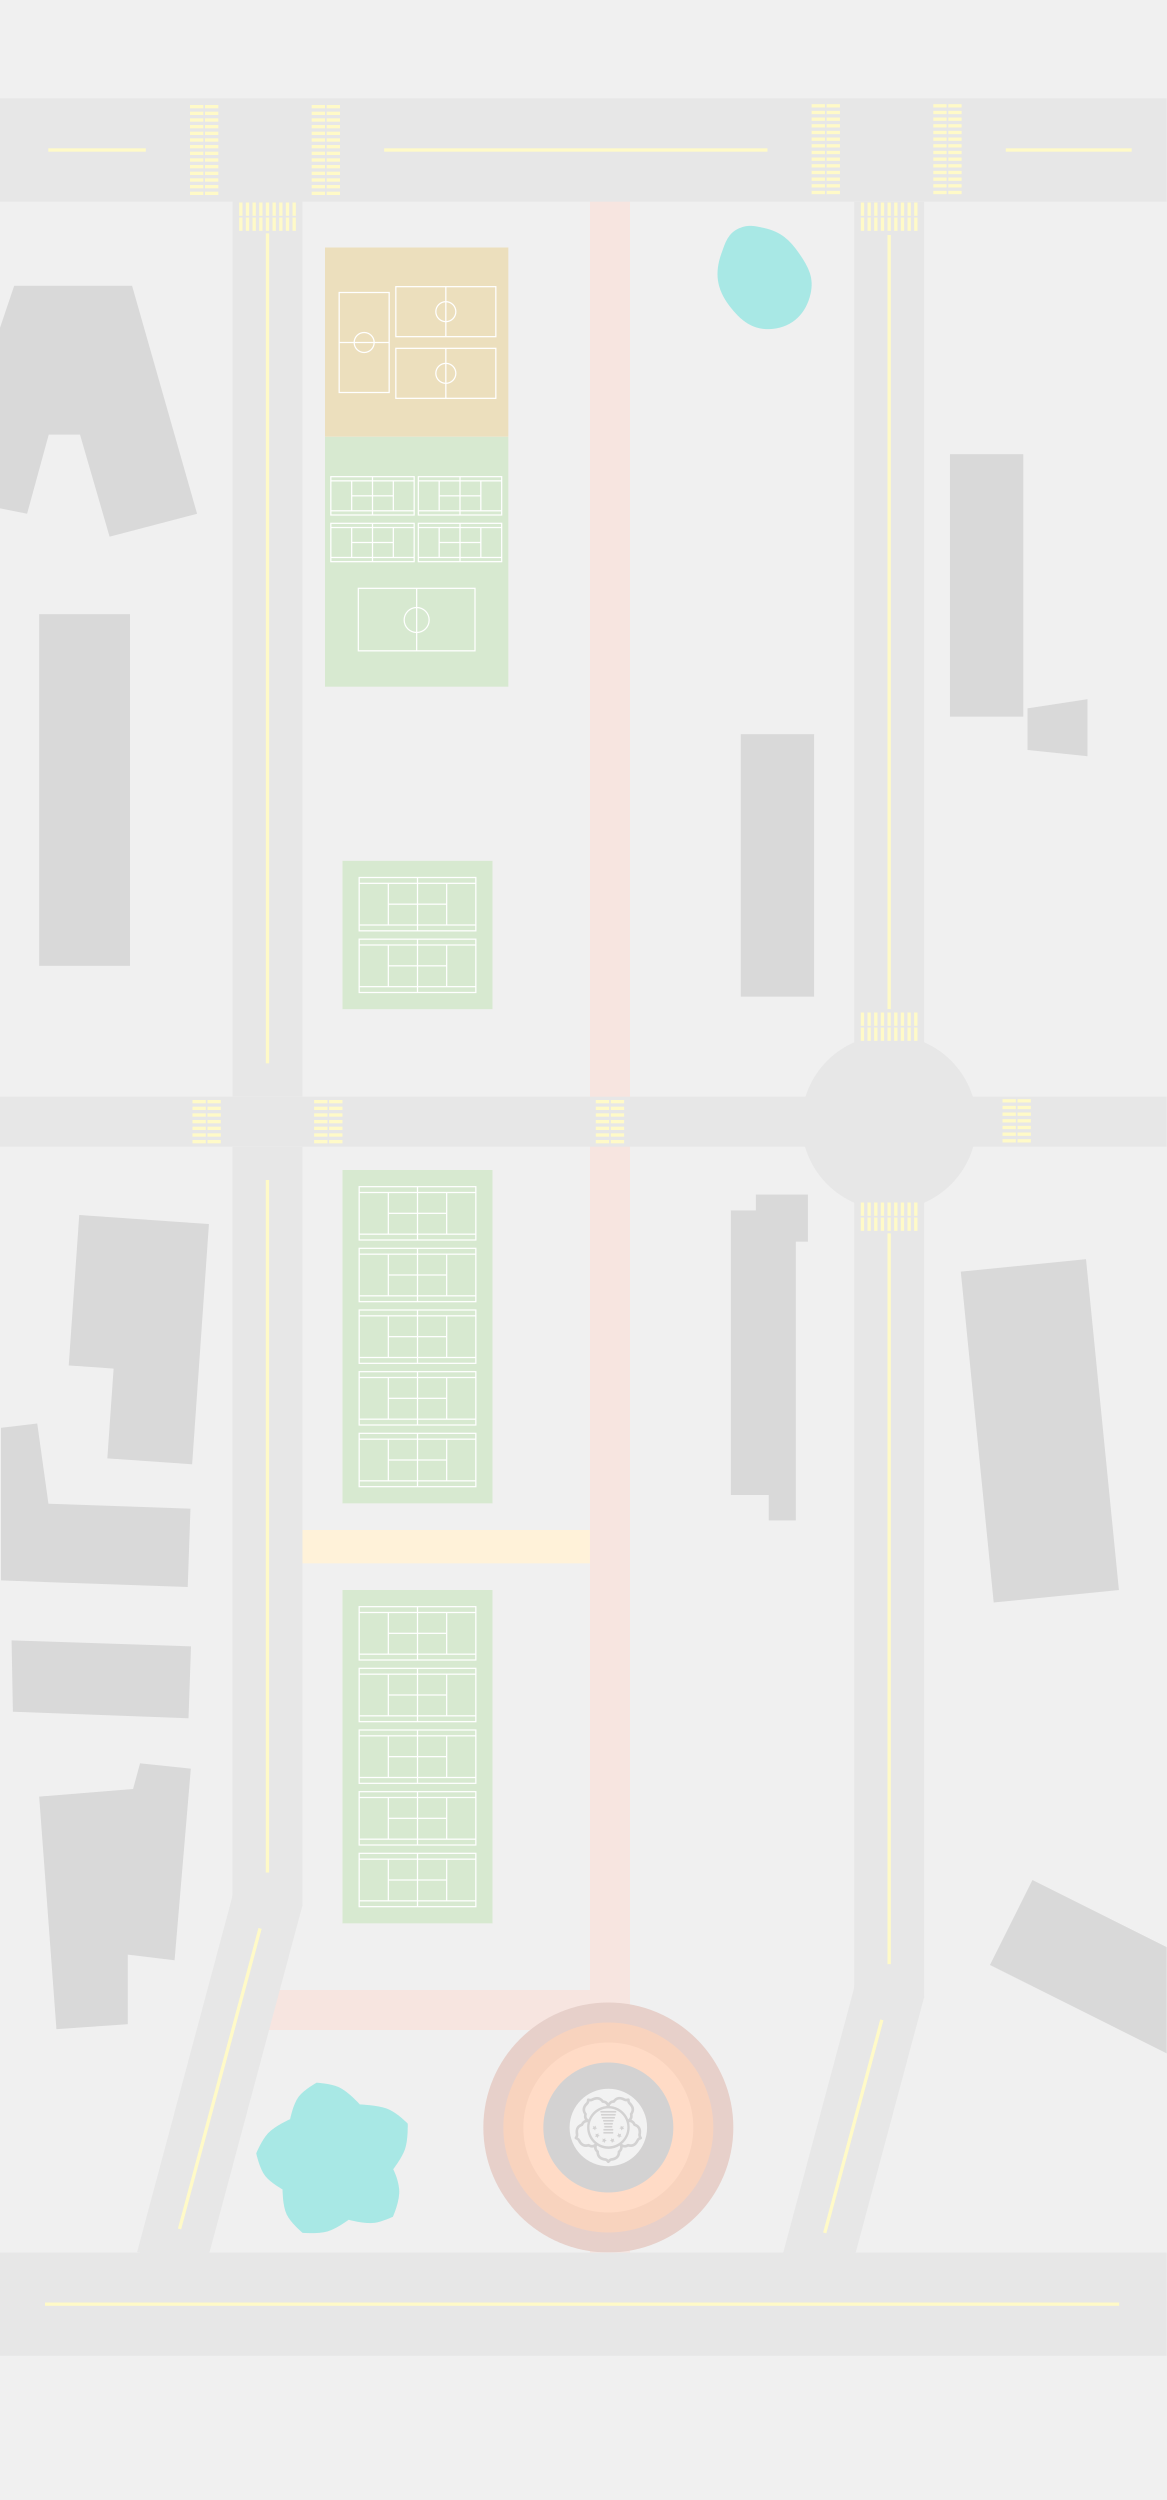
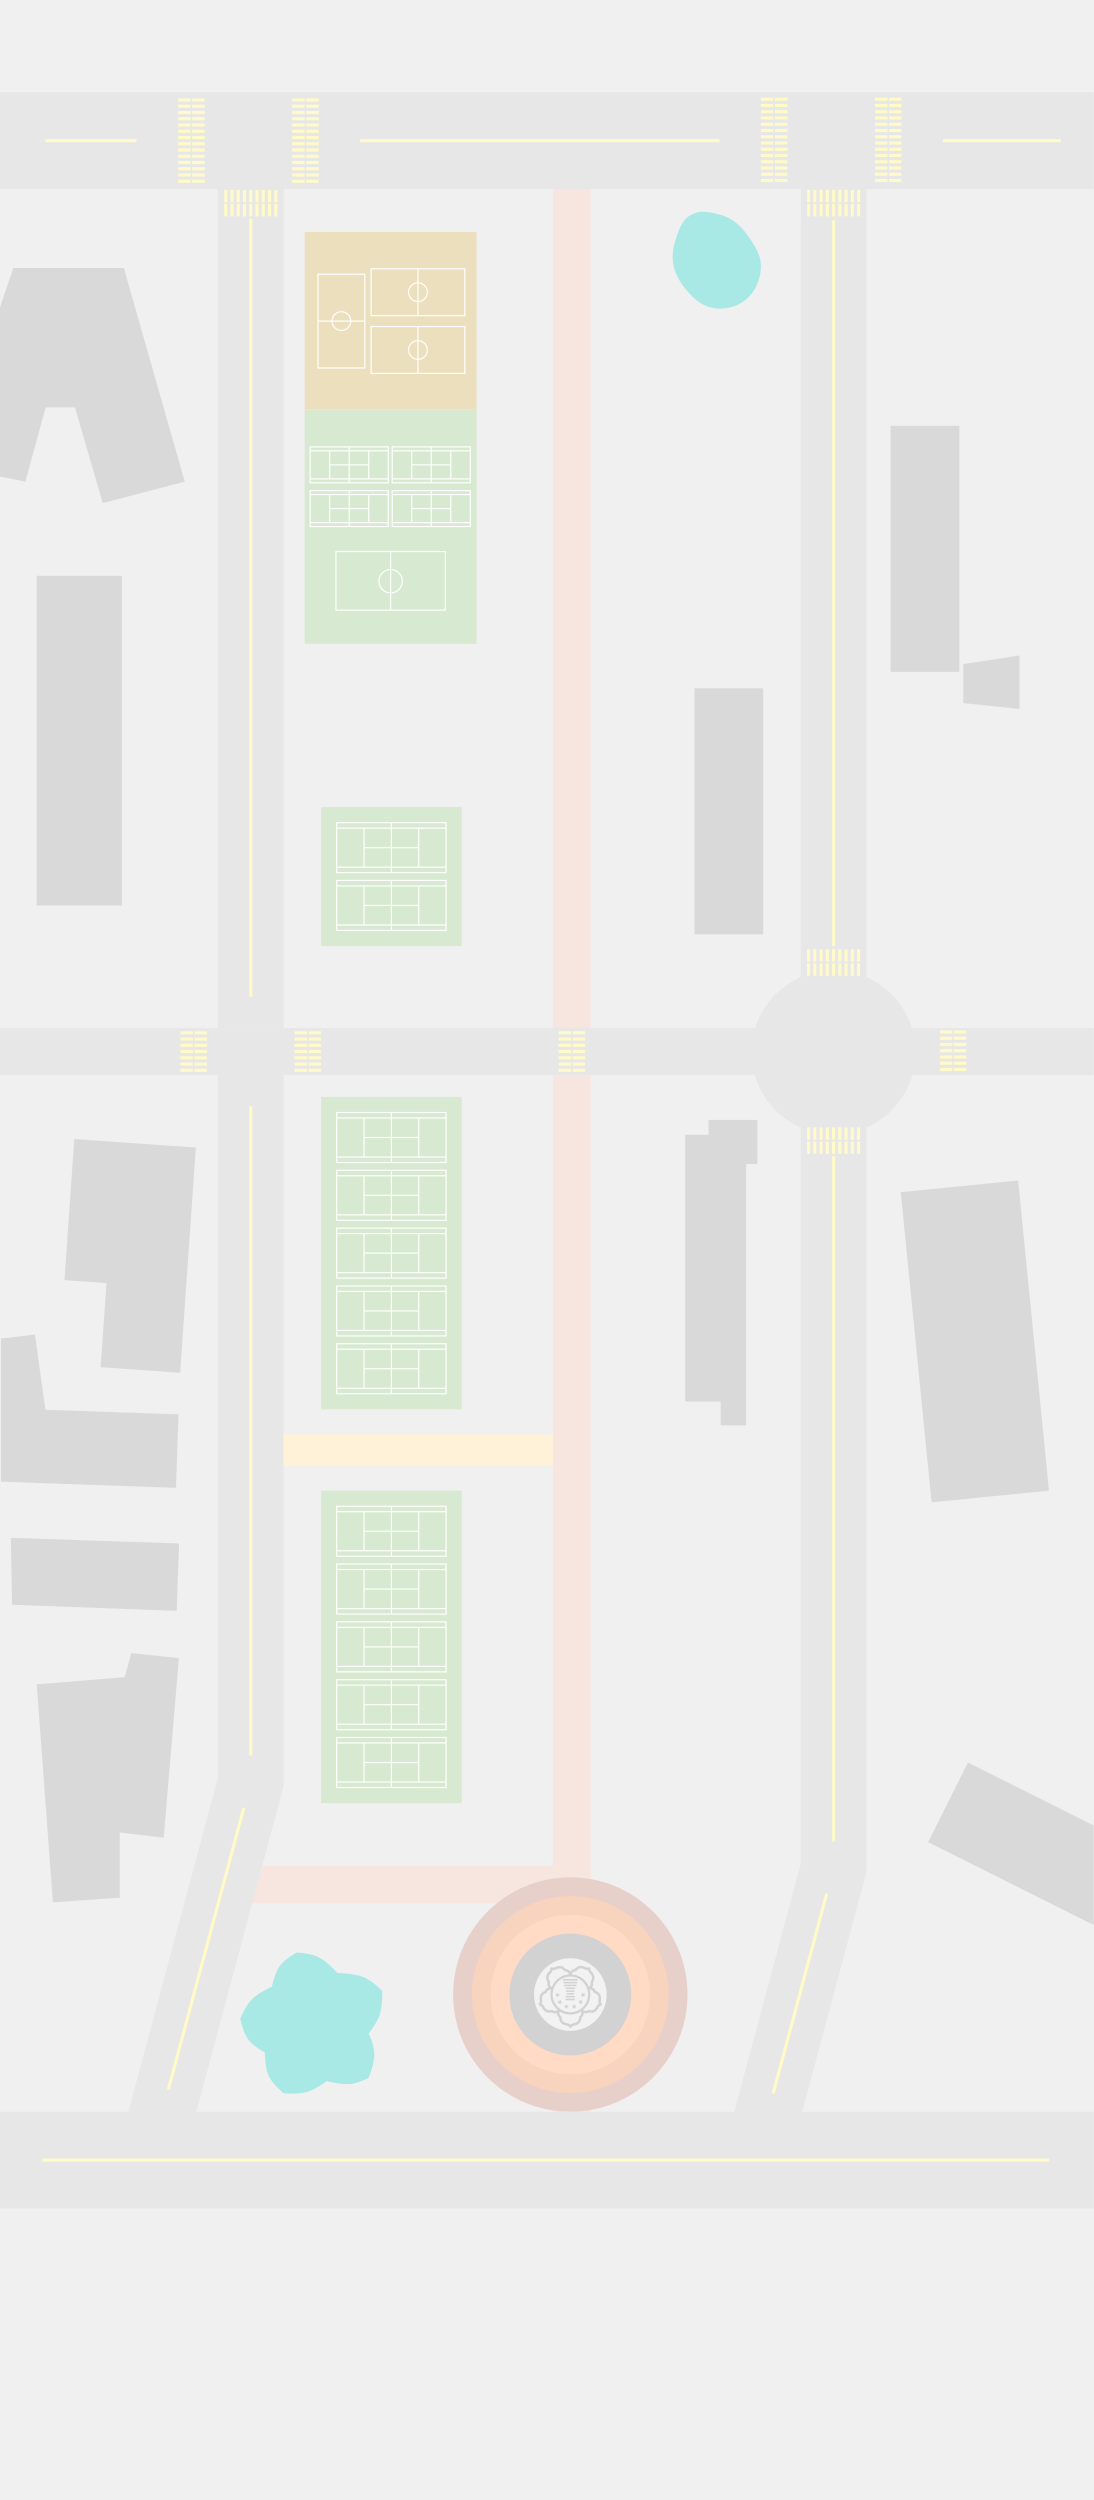
- <svg xmlns="http://www.w3.org/2000/svg" width="1400" height="3000" viewBox="0 0 1400 3000" fill="none">
+ <svg xmlns="http://www.w3.org/2000/svg" width="1400" height="3200" viewBox="0 0 1400 3200" fill="none">
  <g clip-path="url(#clip0_777_6223)">
    <rect x="345.94" y="1836" width="362" height="40" fill="#FFF2D9" />
    <rect x="299" y="1296" width="1036" height="44" transform="rotate(-90 299 1296)" fill="#FFFAC8" stroke="#E7E7E7" stroke-width="40" />
    <rect x="1045" y="1231" width="969" height="44" transform="rotate(-90 1045 1231)" fill="#FFFAC8" stroke="#E7E7E7" stroke-width="40" />
    <rect x="963.246" y="2693.17" width="304.746" height="44" transform="rotate(-75 963.246 2693.17)" fill="#FFFAC8" stroke="#E7E7E7" stroke-width="40" />
    <rect x="253" y="2436" width="48" height="465" transform="rotate(-90 253 2436)" fill="#F7E5E0" />
    <rect x="708" y="1359" width="48" height="1357" fill="#F7E5E0" />
    <circle cx="730" cy="2553" r="150" fill="#E7D0CA" />
    <circle cx="730" cy="2553" r="126" fill="#F8D3BE" />
    <circle cx="730" cy="2553" r="102" fill="#FFDBC6" />
    <circle cx="730" cy="2553" r="78" fill="#D3D2D2" />
    <circle cx="730" cy="2553" r="46.5" transform="rotate(-180 730 2553)" fill="#F2F2F2" />
    <path d="M724.009 2555.45V2555.99C724.009 2556.35 724.19 2556.71 724.548 2556.71H735.454C735.812 2556.71 735.99 2556.35 735.99 2555.99V2555.45C735.99 2555.09 735.812 2554.73 735.454 2554.73H724.548C724.19 2554.73 724.009 2555.09 724.009 2555.45ZM735.99 2559.77V2559.05C735.99 2558.69 735.812 2558.33 735.454 2558.33H724.548C724.19 2558.33 724.009 2558.69 724.009 2559.05V2559.77C724.009 2559.95 724.19 2560.31 724.548 2560.31H735.454C735.812 2560.31 735.99 2559.95 735.99 2559.77ZM736.348 2545.19V2544.47C736.348 2544.11 735.99 2543.93 735.634 2543.93H724.368C724.009 2543.93 723.651 2544.11 723.651 2544.47V2545.19C723.651 2545.55 724.009 2545.91 724.368 2545.91H735.634C735.99 2545.91 736.348 2545.55 736.348 2545.19ZM734.204 2551.13H725.798C725.44 2551.13 725.082 2551.49 725.082 2551.85V2552.39C725.082 2552.75 725.44 2553.11 725.798 2553.11H734.204C734.559 2553.11 734.917 2552.75 734.917 2552.39V2551.85C734.917 2551.49 734.559 2551.13 734.204 2551.13ZM726.334 2565.7L724.726 2566.96L722.76 2566.24L723.476 2568.22L722.221 2569.84H724.19L725.44 2571.64L725.979 2569.66L728.123 2568.94L726.334 2567.86V2565.7ZM735.454 2548.79V2548.07C735.454 2547.89 735.276 2547.53 734.917 2547.53H725.082C724.726 2547.53 724.548 2547.89 724.548 2548.07V2548.79C724.548 2549.15 724.726 2549.51 725.082 2549.51H734.917C735.276 2549.51 735.454 2549.15 735.454 2548.79ZM738.315 2536.74H721.688C721.329 2536.74 721.149 2536.92 721.149 2537.28V2538C721.149 2538.36 721.329 2538.72 721.688 2538.72H738.315C738.673 2538.72 738.851 2538.36 738.851 2538V2537.28C738.851 2536.92 738.673 2536.74 738.315 2536.74ZM713.282 2552.03L711.316 2551.31L712.03 2553.29L710.779 2554.91H712.924L713.996 2556.53L714.713 2554.55L716.679 2554.01L714.89 2552.75L715.071 2550.77L713.282 2552.03ZM716.502 2561.03L714.535 2560.49L715.071 2562.47L713.996 2564.08H715.965L717.215 2565.7L717.751 2563.72L719.718 2563.19L718.11 2561.93V2559.77L716.502 2561.03ZM689.5 2565.88V2566.06C689.68 2566.42 689.858 2566.78 690.217 2566.96L690.575 2567.14C692.899 2568.04 693.255 2568.76 693.791 2569.84C694.15 2570.74 694.866 2572 696.474 2573.62C700.053 2577.22 704.344 2576.5 706.13 2575.96C708.633 2577.4 710.957 2577.4 712.746 2576.86C712.746 2578.66 713.46 2580.82 715.607 2582.79C715.607 2584.59 716.321 2589.09 720.793 2591.43C722.76 2592.51 724.19 2592.69 725.262 2592.87C726.512 2592.87 727.229 2593.05 728.659 2595.03L729.017 2595.39C729.195 2595.57 729.554 2595.57 729.731 2595.57L729.912 2595.75H730.09H730.27V2595.57H730.448H730.626H730.804L730.984 2595.39L731.162 2595.03H731.343C732.951 2593.05 733.487 2592.87 734.74 2592.87C735.812 2592.69 737.242 2592.51 739.209 2591.43C743.681 2589.09 744.395 2584.59 744.395 2582.79C746.542 2580.82 747.256 2578.66 747.256 2576.68C749.045 2577.4 751.367 2577.4 753.872 2575.96C755.659 2576.5 759.95 2577.22 763.528 2573.62C765.136 2572 765.672 2570.74 766.208 2569.84C766.747 2568.58 767.103 2568.04 769.428 2567.14C769.963 2566.96 770.141 2566.6 770.322 2566.24L770.5 2565.88V2565.7C770.5 2565.34 770.322 2564.99 770.141 2564.81C768.891 2562.65 768.891 2561.93 769.25 2560.66C769.25 2559.59 769.608 2558.15 769.25 2555.99C768.355 2550.95 764.422 2548.97 762.633 2548.43C761.561 2545.73 759.594 2544.47 757.805 2543.75C759.056 2542.32 759.594 2539.98 759.056 2537.28C760.131 2535.66 762.275 2531.7 759.95 2527.2C758.878 2525.22 757.983 2524.14 757.269 2523.43C756.198 2522.52 755.839 2522.16 755.659 2519.47C755.659 2519.28 755.481 2519.11 755.481 2518.93V2518.75L755.303 2518.57C754.945 2518.21 754.228 2517.85 753.692 2518.03C751.189 2518.75 750.653 2518.39 749.403 2517.85C748.506 2517.31 747.256 2516.77 745.112 2516.41C739.923 2515.51 736.884 2518.75 735.812 2520.19C732.951 2520.55 731.162 2521.98 729.912 2523.6C728.84 2521.98 727.051 2520.55 724.19 2520.37C722.938 2518.75 719.899 2515.69 714.89 2516.41C712.746 2516.77 711.493 2517.49 710.599 2517.85C709.349 2518.57 708.813 2518.75 706.307 2518.21L705.952 2518.03C705.774 2518.03 705.593 2518.03 705.416 2518.21H705.235L705.057 2518.39H704.877V2518.57H704.699V2518.75H704.521V2518.93L704.344 2519.11V2519.28V2519.65C704.163 2522.16 703.627 2522.7 702.733 2523.6C702.016 2524.32 700.944 2525.22 700.053 2527.2C697.725 2531.88 699.872 2535.84 700.944 2537.28C700.23 2540.16 700.944 2542.32 702.016 2543.93C700.23 2544.47 698.441 2545.91 697.191 2548.43C695.58 2548.97 691.469 2550.95 690.753 2556.17C690.394 2558.33 690.575 2559.59 690.753 2560.66C691.111 2561.93 691.111 2562.65 689.68 2564.81L689.5 2565.16C689.5 2565.34 689.5 2565.52 689.5 2565.7V2565.88ZM741.893 2580.82C741.353 2581.18 741.175 2581.72 741.175 2582.26C741.175 2582.44 741.534 2586.57 737.778 2588.55C736.17 2589.27 735.276 2589.45 734.381 2589.63C732.773 2589.81 731.521 2590.17 730.09 2591.61C728.481 2590.17 727.229 2589.81 725.621 2589.63C724.726 2589.45 723.832 2589.27 722.221 2588.55C718.468 2586.57 718.827 2582.44 718.827 2582.26C718.827 2581.72 718.646 2581.18 718.288 2580.82C715.249 2578.48 715.965 2575.96 716.502 2574.7C720.435 2577.22 725.082 2578.66 730.09 2578.66C735.098 2578.66 739.745 2577.22 743.681 2574.7C744.214 2575.96 744.753 2578.48 741.893 2580.82ZM759.95 2550.23C760.131 2550.77 760.667 2551.13 761.203 2551.31C761.38 2551.31 765.317 2552.21 766.03 2556.53C766.389 2558.15 766.208 2559.23 766.03 2560.13C765.672 2561.57 765.672 2562.83 766.566 2564.81C764.778 2565.88 764.064 2566.96 763.347 2568.4C762.991 2569.3 762.455 2570.02 761.38 2571.28C758.342 2574.34 754.408 2572.72 754.228 2572.72C753.692 2572.54 753.156 2572.54 752.797 2572.9C749.759 2574.88 747.434 2573.62 746.361 2572.72C752.083 2567.86 755.659 2560.84 755.659 2552.93C755.659 2550.77 755.303 2548.61 754.945 2546.63C756.375 2546.45 758.7 2546.99 759.95 2550.23ZM736.707 2523.43C737.242 2523.43 737.778 2523.06 738.137 2522.52C738.137 2522.34 740.281 2518.75 744.573 2519.47C746.184 2519.83 747.075 2520.19 747.973 2520.73C749.403 2521.44 750.475 2521.8 752.619 2521.62C752.978 2523.78 753.872 2524.68 754.945 2525.76C755.659 2526.48 756.375 2527.2 757.089 2528.64C759.056 2532.42 756.375 2535.66 756.198 2535.84C755.839 2536.2 755.659 2536.74 755.839 2537.28C756.734 2540.7 754.945 2542.5 753.872 2543.22C750.295 2534.22 741.711 2527.74 731.701 2527.2C732.057 2525.76 733.309 2523.43 736.707 2523.43ZM730.09 2530.08C742.606 2530.08 752.797 2540.34 752.797 2552.93C752.797 2565.34 742.606 2575.6 730.09 2575.6C717.573 2575.6 707.383 2565.34 707.383 2552.93C707.383 2540.34 717.573 2530.08 730.09 2530.08ZM702.913 2528.64C703.627 2527.2 704.344 2526.48 705.057 2525.94C706.13 2524.86 707.024 2523.78 707.383 2521.62C709.526 2521.98 710.599 2521.44 712.03 2520.73C712.924 2520.37 713.64 2519.83 715.426 2519.65C719.541 2518.93 721.865 2522.52 721.865 2522.7C722.221 2523.06 722.579 2523.43 723.118 2523.43C726.693 2523.6 727.765 2525.76 728.123 2527.2C718.288 2527.92 709.708 2534.4 706.307 2543.4C705.057 2542.68 703.091 2540.88 704.163 2537.46C704.344 2536.92 704.163 2536.38 703.805 2535.84C703.627 2535.84 700.944 2532.6 702.913 2528.64ZM693.971 2560.13C693.791 2559.23 693.613 2558.33 693.791 2556.53C694.508 2552.39 698.622 2551.31 698.8 2551.31C699.336 2551.13 699.694 2550.77 699.872 2550.23C701.302 2546.81 703.805 2546.63 705.235 2546.63C704.699 2548.61 704.521 2550.77 704.521 2552.93C704.521 2560.84 708.096 2567.86 713.64 2572.54C712.746 2573.62 710.421 2574.88 707.202 2572.9C706.846 2572.54 706.307 2572.54 705.774 2572.72C705.593 2572.72 701.66 2574.34 698.622 2571.28C697.547 2570.2 697.011 2569.3 696.652 2568.4C695.938 2567.14 695.222 2565.88 693.255 2564.99C694.33 2563.01 694.15 2561.75 693.971 2560.13ZM720.971 2535.12H739.031C739.389 2535.12 739.567 2534.76 739.567 2534.4V2533.68C739.567 2533.32 739.389 2533.14 739.031 2533.14H720.971C720.616 2533.14 720.435 2533.32 720.435 2533.68V2534.4C720.435 2534.76 720.616 2535.12 720.971 2535.12ZM737.242 2540.34H722.76C722.401 2540.34 722.046 2540.52 722.046 2540.88V2541.59C722.046 2541.95 722.401 2542.32 722.76 2542.32H737.242C737.601 2542.32 737.959 2541.95 737.959 2541.59V2540.88C737.959 2540.52 737.601 2540.34 737.242 2540.34ZM737.065 2566.24L735.098 2566.96L733.487 2565.7V2567.86L731.879 2568.94L733.845 2569.66L734.381 2571.64L735.634 2569.84H737.601L736.348 2568.22L737.065 2566.24ZM742.07 2563.72L742.784 2565.7L743.859 2564.08H746.003L744.753 2562.47L745.289 2560.49L743.323 2561.03L741.711 2559.77V2561.93L740.103 2563.19L742.07 2563.72ZM745.112 2554.55L745.826 2556.53L747.075 2554.91H749.045L747.792 2553.29L748.506 2551.31L746.542 2552.03L744.753 2550.77L744.931 2552.75L743.143 2554.01L745.112 2554.55Z" fill="#D3D2D2" />
    <path d="M390 524H610V824H390V524Z" fill="#D7E9D0" />
    <path d="M500 706H430V781H500M500 706H570V781H500M500 706V743.5V781" stroke="white" stroke-width="1.5" />
    <circle cx="500" cy="744" r="15" stroke="white" stroke-width="1.5" />
    <path d="M397 577.031V572H422H447M397 577.031V612.969M397 577.031H422M497 577.031V572H472H447M497 577.031V612.969M497 577.031H472M397 612.969V618H447M397 612.969H422M497 612.969V618H447M497 612.969H472M447 572V618M422 577.031H472M422 577.031V595M422 612.969H472M422 612.969V595M472 577.031V595M472 612.969V595M422 595H472" stroke="white" stroke-width="1.5" />
    <path d="M397 633.031V628H422H447M397 633.031V668.969M397 633.031H422M497 633.031V628H472H447M497 633.031V668.969M497 633.031H472M397 668.969V674H447M397 668.969H422M497 668.969V674H447M497 668.969H472M447 628V674M422 633.031H472M422 633.031V651M422 668.969H472M422 668.969V651M472 633.031V651M472 668.969V651M422 651H472" stroke="white" stroke-width="1.5" />
    <path d="M502 577.031V572H527H552M502 577.031V612.969M502 577.031H527M602 577.031V572H577H552M602 577.031V612.969M602 577.031H577M502 612.969V618H552M502 612.969H527M602 612.969V618H552M602 612.969H577M552 572V618M527 577.031H577M527 577.031V595M527 612.969H577M527 612.969V595M577 577.031V595M577 612.969V595M527 595H577" stroke="white" stroke-width="1.5" />
    <path d="M502 633.031V628H527H552M502 633.031V668.969M502 633.031H527M602 633.031V628H577H552M602 633.031V668.969M602 633.031H577M502 668.969V674H552M502 668.969H527M602 668.969V674H552M602 668.969H577M552 628V674M527 633.031H577M527 633.031V651M527 668.969H577M527 668.969V651M577 633.031V651M577 668.969V651M527 651H577" stroke="white" stroke-width="1.5" />
    <path d="M390 297H610V524H390V297Z" fill="#ECDFBD" />
    <path d="M535 344H475V404H535M535 344H595V404H535M535 344V404" stroke="white" stroke-width="1.5" />
    <circle cx="535" cy="374" r="12" stroke="white" stroke-width="1.5" />
    <path d="M535 418H475V478H535M535 418H595V478H535M535 418V478" stroke="white" stroke-width="1.5" />
    <circle cx="535" cy="448" r="12" stroke="white" stroke-width="1.5" />
    <path d="M407 411V471H467V411M407 411V351H467V411M407 411H467" stroke="white" stroke-width="1.5" />
    <circle cx="437" cy="411" r="12" transform="rotate(-90 437 411)" stroke="white" stroke-width="1.5" />
    <rect x="708" y="240" width="48" height="1088" fill="#F7E5E0" />
    <rect y="1376" width="60" height="1402.94" transform="rotate(-90 0 1376)" fill="#E7E7E7" />
    <rect x="714.94" y="1320" width="16" height="4" fill="#FFFAC8" />
    <rect x="732.94" y="1320" width="16" height="4" fill="#FFFAC8" />
    <rect x="714.94" y="1328" width="16" height="4" fill="#FFFAC8" />
    <rect x="732.94" y="1328" width="16" height="4" fill="#FFFAC8" />
    <rect x="714.94" y="1336" width="16" height="4" fill="#FFFAC8" />
    <rect x="732.94" y="1336" width="16" height="4" fill="#FFFAC8" />
    <rect x="714.94" y="1344" width="16" height="4" fill="#FFFAC8" />
    <rect x="732.94" y="1344" width="16" height="4" fill="#FFFAC8" />
    <rect x="714.94" y="1352" width="16" height="4" fill="#FFFAC8" />
    <rect x="732.94" y="1352" width="16" height="4" fill="#FFFAC8" />
    <rect x="714.94" y="1360" width="16" height="4" fill="#FFFAC8" />
    <rect x="732.94" y="1360" width="16" height="4" fill="#FFFAC8" />
    <rect x="714.94" y="1368" width="16" height="4" fill="#FFFAC8" />
    <rect x="732.94" y="1368" width="16" height="4" fill="#FFFAC8" />
    <path d="M358.334 2516.1C351.599 2525.1 348.13 2542.98 348.13 2542.98C348.13 2542.98 330.013 2550.97 321.621 2559.9C314.154 2567.85 307.456 2583.94 307.456 2583.94C307.456 2583.94 311.219 2602.11 318.246 2611.17C324.542 2619.29 339.066 2627.34 339.066 2627.34C339.066 2627.34 338.881 2646.7 344.057 2657.48C348.946 2667.67 363.039 2679.4 363.039 2679.4C363.039 2679.4 381.617 2681 392.779 2677.79C403.757 2674.64 418.369 2663.75 418.369 2663.75C418.369 2663.75 437.502 2669.09 449.678 2667.4C458.592 2666.16 471.497 2660.09 471.497 2660.09C471.497 2660.09 480.36 2640.47 479.006 2627.04C477.653 2613.6 471.83 2603.09 471.83 2603.09C471.83 2603.09 482.459 2589.36 485.995 2579.06C489.906 2567.67 489.291 2548.38 489.291 2548.38C489.291 2548.38 476.485 2534.86 464.128 2530.28C453.236 2526.24 431.727 2525.25 431.727 2525.25C431.727 2525.25 417.842 2509.5 405.932 2504.33C396.45 2500.21 379.962 2499.21 379.962 2499.21C379.962 2499.21 364.744 2507.54 358.334 2516.1Z" fill="#A8E8E5" />
    <rect x="287" y="277" width="16" height="4" transform="rotate(-90 287 277)" fill="#FFFAC8" />
    <rect x="287" y="259" width="16" height="4" transform="rotate(-90 287 259)" fill="#FFFAC8" />
    <rect x="295" y="277" width="16" height="4" transform="rotate(-90 295 277)" fill="#FFFAC8" />
    <rect x="295" y="259" width="16" height="4" transform="rotate(-90 295 259)" fill="#FFFAC8" />
    <rect x="303" y="277" width="16" height="4" transform="rotate(-90 303 277)" fill="#FFFAC8" />
    <rect x="303" y="259" width="16" height="4" transform="rotate(-90 303 259)" fill="#FFFAC8" />
    <rect x="311" y="277" width="16" height="4" transform="rotate(-90 311 277)" fill="#FFFAC8" />
    <rect x="311" y="259" width="16" height="4" transform="rotate(-90 311 259)" fill="#FFFAC8" />
    <rect x="319" y="277" width="16" height="4" transform="rotate(-90 319 277)" fill="#FFFAC8" />
    <rect x="319" y="259" width="16" height="4" transform="rotate(-90 319 259)" fill="#FFFAC8" />
    <rect x="327" y="277" width="16" height="4" transform="rotate(-90 327 277)" fill="#FFFAC8" />
    <rect x="327" y="259" width="16" height="4" transform="rotate(-90 327 259)" fill="#FFFAC8" />
    <rect x="335" y="277" width="16" height="4" transform="rotate(-90 335 277)" fill="#FFFAC8" />
    <rect x="335" y="259" width="16" height="4" transform="rotate(-90 335 259)" fill="#FFFAC8" />
    <rect x="343" y="277" width="16" height="4" transform="rotate(-90 343 277)" fill="#FFFAC8" />
    <rect x="343" y="259" width="16" height="4" transform="rotate(-90 343 259)" fill="#FFFAC8" />
    <rect x="351" y="277" width="16" height="4" transform="rotate(-90 351 277)" fill="#FFFAC8" />
    <rect x="351" y="259" width="16" height="4" transform="rotate(-90 351 259)" fill="#FFFAC8" />
    <rect x="1203" y="1319" width="16" height="4" fill="#FFFAC8" />
    <rect x="1221" y="1319" width="16" height="4" fill="#FFFAC8" />
    <rect x="1203" y="1327" width="16" height="4" fill="#FFFAC8" />
    <rect x="1221" y="1327" width="16" height="4" fill="#FFFAC8" />
    <rect x="1203" y="1335" width="16" height="4" fill="#FFFAC8" />
    <rect x="1221" y="1335" width="16" height="4" fill="#FFFAC8" />
    <rect x="1203" y="1343" width="16" height="4" fill="#FFFAC8" />
    <rect x="1221" y="1343" width="16" height="4" fill="#FFFAC8" />
    <rect x="1203" y="1351" width="16" height="4" fill="#FFFAC8" />
    <rect x="1221" y="1351" width="16" height="4" fill="#FFFAC8" />
    <rect x="1203" y="1359" width="16" height="4" fill="#FFFAC8" />
    <rect x="1221" y="1359" width="16" height="4" fill="#FFFAC8" />
    <rect x="1203" y="1367" width="16" height="4" fill="#FFFAC8" />
    <rect x="1221" y="1367" width="16" height="4" fill="#FFFAC8" />
    <rect x="230.94" y="1320" width="16" height="4" fill="#FFFAC8" />
    <rect x="248.94" y="1320" width="16" height="4" fill="#FFFAC8" />
    <rect x="230.94" y="1328" width="16" height="4" fill="#FFFAC8" />
    <rect x="248.94" y="1328" width="16" height="4" fill="#FFFAC8" />
    <rect x="230.94" y="1336" width="16" height="4" fill="#FFFAC8" />
    <rect x="248.94" y="1336" width="16" height="4" fill="#FFFAC8" />
    <rect x="230.94" y="1344" width="16" height="4" fill="#FFFAC8" />
    <rect x="248.94" y="1344" width="16" height="4" fill="#FFFAC8" />
    <rect x="230.94" y="1352" width="16" height="4" fill="#FFFAC8" />
    <rect x="248.94" y="1352" width="16" height="4" fill="#FFFAC8" />
    <rect x="230.94" y="1360" width="16" height="4" fill="#FFFAC8" />
    <rect x="248.94" y="1360" width="16" height="4" fill="#FFFAC8" />
    <rect x="230.94" y="1368" width="16" height="4" fill="#FFFAC8" />
    <rect x="248.94" y="1368" width="16" height="4" fill="#FFFAC8" />
    <rect x="376.94" y="1320" width="16" height="4" fill="#FFFAC8" />
    <rect x="394.94" y="1320" width="16" height="4" fill="#FFFAC8" />
    <rect x="376.94" y="1328" width="16" height="4" fill="#FFFAC8" />
    <rect x="394.94" y="1328" width="16" height="4" fill="#FFFAC8" />
    <rect x="376.94" y="1336" width="16" height="4" fill="#FFFAC8" />
    <rect x="394.94" y="1336" width="16" height="4" fill="#FFFAC8" />
    <rect x="376.94" y="1344" width="16" height="4" fill="#FFFAC8" />
    <rect x="394.94" y="1344" width="16" height="4" fill="#FFFAC8" />
    <rect x="376.94" y="1352" width="16" height="4" fill="#FFFAC8" />
    <rect x="394.94" y="1352" width="16" height="4" fill="#FFFAC8" />
    <rect x="376.94" y="1360" width="16" height="4" fill="#FFFAC8" />
    <rect x="394.94" y="1360" width="16" height="4" fill="#FFFAC8" />
    <rect x="376.94" y="1368" width="16" height="4" fill="#FFFAC8" />
    <rect x="394.94" y="1368" width="16" height="4" fill="#FFFAC8" />
    <path d="M13.892 1968.44L229.219 1975.64L226.205 2061.96L15.467 2054.09L13.892 1968.44Z" fill="#D9D9D9" />
    <path d="M228.547 1810.41L58.13 1804.46L44.682 1708.18L1.215 1713.36L1.215 1896.45L54.846 1898.49L225.263 1904.44L228.547 1810.41Z" fill="#D9D9D9" />
    <path d="M67.709 2435L47 2155.92L159.705 2146.74L168.068 2116L229 2122.39L209.486 2352.36L153.333 2345.57V2429.01L67.709 2435Z" fill="#D9D9D9" />
    <path d="M1192.44 1922.99L1152.94 1525.95L1303.2 1511L1342.7 1908.04L1192.44 1922.99Z" fill="#D9D9D9" />
    <circle cx="1067" cy="1347" r="105" fill="#E7E7E7" />
    <path d="M250.72 1468.88L95.1 1458L82.474 1638.56L136.342 1642.33L128.808 1750.06L230.56 1757.18L250.72 1468.88Z" fill="#D9D9D9" />
    <path d="M47 1159V737H156V1159H47Z" fill="#D9D9D9" />
    <rect x="1045" y="2377" width="917" height="44" transform="rotate(-90 1045 2377)" fill="#FFFAC8" stroke="#E7E7E7" stroke-width="40" />
    <rect x="298.94" y="2267" width="871" height="44" transform="rotate(-90 298.94 2267)" fill="#FFFAC8" stroke="#E7E7E7" stroke-width="40" />
    <rect x="24" y="2733" width="1349" height="64" fill="#FFFAC8" stroke="#E7E7E7" stroke-width="60" />
    <rect x="189.02" y="2688.34" width="413.337" height="44" transform="rotate(-75 189.02 2688.34)" fill="#FFFAC8" stroke="#E7E7E7" stroke-width="40" />
    <rect x="28" y="148" width="1360" height="64" fill="#FFFAC8" stroke="#E7E7E7" stroke-width="60" />
    <path d="M907 1433.5V1452.5H877V1794H922.5V1824.5H955V1490H969.5V1433.5H907Z" fill="#D9D9D9" />
    <rect width="286" height="120" transform="translate(175 120)" fill="#E7E7E7" />
    <rect x="228" y="126" width="16" height="4" fill="#FFFAC8" />
    <rect x="246" y="126" width="16" height="4" fill="#FFFAC8" />
    <rect x="228" y="134" width="16" height="4" fill="#FFFAC8" />
    <rect x="246" y="134" width="16" height="4" fill="#FFFAC8" />
    <rect x="228" y="142" width="16" height="4" fill="#FFFAC8" />
    <rect x="246" y="142" width="16" height="4" fill="#FFFAC8" />
    <rect x="228" y="150" width="16" height="4" fill="#FFFAC8" />
    <rect x="246" y="150" width="16" height="4" fill="#FFFAC8" />
    <rect x="228" y="158" width="16" height="4" fill="#FFFAC8" />
    <rect x="246" y="158" width="16" height="4" fill="#FFFAC8" />
    <rect x="228" y="166" width="16" height="4" fill="#FFFAC8" />
    <rect x="246" y="166" width="16" height="4" fill="#FFFAC8" />
    <rect x="228" y="174" width="16" height="4" fill="#FFFAC8" />
    <rect x="246" y="174" width="16" height="4" fill="#FFFAC8" />
    <rect x="228" y="182" width="16" height="4" fill="#FFFAC8" />
    <rect x="246" y="182" width="16" height="4" fill="#FFFAC8" />
    <rect x="228" y="190" width="16" height="4" fill="#FFFAC8" />
    <rect x="246" y="190" width="16" height="4" fill="#FFFAC8" />
    <rect x="228" y="198" width="16" height="4" fill="#FFFAC8" />
    <rect x="246" y="198" width="16" height="4" fill="#FFFAC8" />
    <rect x="228" y="206" width="16" height="4" fill="#FFFAC8" />
    <rect x="246" y="206" width="16" height="4" fill="#FFFAC8" />
    <rect x="228" y="214" width="16" height="4" fill="#FFFAC8" />
    <rect x="246" y="214" width="16" height="4" fill="#FFFAC8" />
    <rect x="228" y="222" width="16" height="4" fill="#FFFAC8" />
    <rect x="246" y="222" width="16" height="4" fill="#FFFAC8" />
    <rect x="228" y="230" width="16" height="4" fill="#FFFAC8" />
    <rect x="246" y="230" width="16" height="4" fill="#FFFAC8" />
    <rect x="374" y="126" width="16" height="4" fill="#FFFAC8" />
    <rect x="392" y="126" width="16" height="4" fill="#FFFAC8" />
    <rect x="374" y="134" width="16" height="4" fill="#FFFAC8" />
    <rect x="392" y="134" width="16" height="4" fill="#FFFAC8" />
    <rect x="374" y="142" width="16" height="4" fill="#FFFAC8" />
    <rect x="392" y="142" width="16" height="4" fill="#FFFAC8" />
    <rect x="374" y="150" width="16" height="4" fill="#FFFAC8" />
    <rect x="392" y="150" width="16" height="4" fill="#FFFAC8" />
    <rect x="374" y="158" width="16" height="4" fill="#FFFAC8" />
    <rect x="392" y="158" width="16" height="4" fill="#FFFAC8" />
    <rect x="374" y="166" width="16" height="4" fill="#FFFAC8" />
    <rect x="392" y="166" width="16" height="4" fill="#FFFAC8" />
    <rect x="374" y="174" width="16" height="4" fill="#FFFAC8" />
    <rect x="392" y="174" width="16" height="4" fill="#FFFAC8" />
    <rect x="374" y="182" width="16" height="4" fill="#FFFAC8" />
    <rect x="392" y="182" width="16" height="4" fill="#FFFAC8" />
    <rect x="374" y="190" width="16" height="4" fill="#FFFAC8" />
    <rect x="392" y="190" width="16" height="4" fill="#FFFAC8" />
    <rect x="374" y="198" width="16" height="4" fill="#FFFAC8" />
    <rect x="392" y="198" width="16" height="4" fill="#FFFAC8" />
    <rect x="374" y="206" width="16" height="4" fill="#FFFAC8" />
    <rect x="392" y="206" width="16" height="4" fill="#FFFAC8" />
    <rect x="374" y="214" width="16" height="4" fill="#FFFAC8" />
    <rect x="392" y="214" width="16" height="4" fill="#FFFAC8" />
    <rect x="374" y="222" width="16" height="4" fill="#FFFAC8" />
    <rect x="392" y="222" width="16" height="4" fill="#FFFAC8" />
    <rect x="374" y="230" width="16" height="4" fill="#FFFAC8" />
    <rect x="392" y="230" width="16" height="4" fill="#FFFAC8" />
    <rect width="286" height="120" transform="translate(920.94 119)" fill="#E7E7E7" />
    <rect x="973.94" y="125" width="16" height="4" fill="#FFFAC8" />
    <rect x="991.94" y="125" width="16" height="4" fill="#FFFAC8" />
    <rect x="973.94" y="133" width="16" height="4" fill="#FFFAC8" />
    <rect x="991.94" y="133" width="16" height="4" fill="#FFFAC8" />
    <rect x="973.94" y="141" width="16" height="4" fill="#FFFAC8" />
    <rect x="991.94" y="141" width="16" height="4" fill="#FFFAC8" />
    <rect x="973.94" y="149" width="16" height="4" fill="#FFFAC8" />
    <rect x="991.94" y="149" width="16" height="4" fill="#FFFAC8" />
    <rect x="973.94" y="157" width="16" height="4" fill="#FFFAC8" />
    <rect x="991.94" y="157" width="16" height="4" fill="#FFFAC8" />
    <rect x="973.94" y="165" width="16" height="4" fill="#FFFAC8" />
    <rect x="991.94" y="165" width="16" height="4" fill="#FFFAC8" />
    <rect x="973.94" y="173" width="16" height="4" fill="#FFFAC8" />
    <rect x="991.94" y="173" width="16" height="4" fill="#FFFAC8" />
    <rect x="973.94" y="181" width="16" height="4" fill="#FFFAC8" />
    <rect x="991.94" y="181" width="16" height="4" fill="#FFFAC8" />
    <rect x="973.94" y="189" width="16" height="4" fill="#FFFAC8" />
    <rect x="991.94" y="189" width="16" height="4" fill="#FFFAC8" />
    <rect x="973.94" y="197" width="16" height="4" fill="#FFFAC8" />
    <rect x="991.94" y="197" width="16" height="4" fill="#FFFAC8" />
    <rect x="973.94" y="205" width="16" height="4" fill="#FFFAC8" />
    <rect x="991.94" y="205" width="16" height="4" fill="#FFFAC8" />
    <rect x="973.94" y="213" width="16" height="4" fill="#FFFAC8" />
    <rect x="991.94" y="213" width="16" height="4" fill="#FFFAC8" />
    <rect x="973.94" y="221" width="16" height="4" fill="#FFFAC8" />
    <rect x="991.94" y="221" width="16" height="4" fill="#FFFAC8" />
    <rect x="973.94" y="229" width="16" height="4" fill="#FFFAC8" />
    <rect x="991.94" y="229" width="16" height="4" fill="#FFFAC8" />
    <rect x="1119.94" y="125" width="16" height="4" fill="#FFFAC8" />
    <rect x="1137.94" y="125" width="16" height="4" fill="#FFFAC8" />
    <rect x="1119.94" y="133" width="16" height="4" fill="#FFFAC8" />
    <rect x="1137.94" y="133" width="16" height="4" fill="#FFFAC8" />
    <rect x="1119.94" y="141" width="16" height="4" fill="#FFFAC8" />
    <rect x="1137.94" y="141" width="16" height="4" fill="#FFFAC8" />
    <rect x="1119.94" y="149" width="16" height="4" fill="#FFFAC8" />
    <rect x="1137.94" y="149" width="16" height="4" fill="#FFFAC8" />
    <rect x="1119.94" y="157" width="16" height="4" fill="#FFFAC8" />
    <rect x="1137.94" y="157" width="16" height="4" fill="#FFFAC8" />
    <rect x="1119.94" y="165" width="16" height="4" fill="#FFFAC8" />
    <rect x="1137.94" y="165" width="16" height="4" fill="#FFFAC8" />
    <rect x="1119.94" y="173" width="16" height="4" fill="#FFFAC8" />
    <rect x="1137.94" y="173" width="16" height="4" fill="#FFFAC8" />
    <rect x="1119.94" y="181" width="16" height="4" fill="#FFFAC8" />
    <rect x="1137.94" y="181" width="16" height="4" fill="#FFFAC8" />
    <rect x="1119.94" y="189" width="16" height="4" fill="#FFFAC8" />
    <rect x="1137.94" y="189" width="16" height="4" fill="#FFFAC8" />
    <rect x="1119.94" y="197" width="16" height="4" fill="#FFFAC8" />
    <rect x="1137.94" y="197" width="16" height="4" fill="#FFFAC8" />
    <rect x="1119.94" y="205" width="16" height="4" fill="#FFFAC8" />
    <rect x="1137.94" y="205" width="16" height="4" fill="#FFFAC8" />
    <rect x="1119.94" y="213" width="16" height="4" fill="#FFFAC8" />
    <rect x="1137.94" y="213" width="16" height="4" fill="#FFFAC8" />
    <rect x="1119.94" y="221" width="16" height="4" fill="#FFFAC8" />
    <rect x="1137.94" y="221" width="16" height="4" fill="#FFFAC8" />
    <rect x="1119.94" y="229" width="16" height="4" fill="#FFFAC8" />
    <rect x="1137.94" y="229" width="16" height="4" fill="#FFFAC8" />
    <path d="M887.706 273.593C898.162 269.261 905.77 271.136 916.866 273.593C937.177 278.091 947.828 287.947 959.337 304.634C970.51 320.834 976.966 333.735 972.649 352.718C967.382 375.876 951.56 392.239 927.008 394.714C903.86 397.049 888.654 384.835 875.028 366.717C860.087 346.849 857.359 327.853 865.52 304.634C870.416 290.704 873.647 279.419 887.706 273.593Z" fill="#A8E8E5" />
    <rect width="180" height="400" transform="translate(411 1908)" fill="#D7E9D0" />
    <path d="M431 1935V1928H466H501M431 1935V1985M431 1935H466M571 1935V1928H536H501M571 1935V1985M571 1935H536M431 1985V1992H501M431 1985H466M571 1985V1992H501M571 1985H536M501 1928V1992M466 1935H536M466 1935V1960M466 1985H536M466 1985V1960M536 1935V1960M536 1985V1960M466 1960H536" stroke="white" stroke-width="1.5" />
    <path d="M431 2009V2002H466H501M431 2009V2059M431 2009H466M571 2009V2002H536H501M571 2009V2059M571 2009H536M431 2059V2066H501M431 2059H466M571 2059V2066H501M571 2059H536M501 2002V2066M466 2009H536M466 2009V2034M466 2059H536M466 2059V2034M536 2009V2034M536 2059V2034M466 2034H536" stroke="white" stroke-width="1.5" />
    <path d="M431 2083V2076H466H501M431 2083V2133M431 2083H466M571 2083V2076H536H501M571 2083V2133M571 2083H536M431 2133V2140H501M431 2133H466M571 2133V2140H501M571 2133H536M501 2076V2140M466 2083H536M466 2083V2108M466 2133H536M466 2133V2108M536 2083V2108M536 2133V2108M466 2108H536" stroke="white" stroke-width="1.5" />
    <path d="M431 2157V2150H466H501M431 2157V2207M431 2157H466M571 2157V2150H536H501M571 2157V2207M571 2157H536M431 2207V2214H501M431 2207H466M571 2207V2214H501M571 2207H536M501 2150V2214M466 2157H536M466 2157V2182M466 2207H536M466 2207V2182M536 2157V2182M536 2207V2182M466 2182H536" stroke="white" stroke-width="1.5" />
    <path d="M431 2231V2224H466H501M431 2231V2281M431 2231H466M571 2231V2224H536H501M571 2231V2281M571 2231H536M431 2281V2288H501M431 2281H466M571 2281V2288H501M571 2281H536M501 2224V2288M466 2231H536M466 2231V2256M466 2281H536M466 2281V2256M536 2231V2256M536 2281V2256M466 2256H536" stroke="white" stroke-width="1.5" />
    <rect width="180" height="400" transform="translate(411 1404)" fill="#D7E9D0" />
    <path d="M431 1431V1424H466H501M431 1431V1481M431 1431H466M571 1431V1424H536H501M571 1431V1481M571 1431H536M431 1481V1488H501M431 1481H466M571 1481V1488H501M571 1481H536M501 1424V1488M466 1431H536M466 1431V1456M466 1481H536M466 1481V1456M536 1431V1456M536 1481V1456M466 1456H536" stroke="white" stroke-width="1.5" />
    <path d="M431 1505V1498H466H501M431 1505V1555M431 1505H466M571 1505V1498H536H501M571 1505V1555M571 1505H536M431 1555V1562H501M431 1555H466M571 1555V1562H501M571 1555H536M501 1498V1562M466 1505H536M466 1505V1530M466 1555H536M466 1555V1530M536 1505V1530M536 1555V1530M466 1530H536" stroke="white" stroke-width="1.5" />
    <path d="M431 1579V1572H466H501M431 1579V1629M431 1579H466M571 1579V1572H536H501M571 1579V1629M571 1579H536M431 1629V1636H501M431 1629H466M571 1629V1636H501M571 1629H536M501 1572V1636M466 1579H536M466 1579V1604M466 1629H536M466 1629V1604M536 1579V1604M536 1629V1604M466 1604H536" stroke="white" stroke-width="1.5" />
    <path d="M431 1653V1646H466H501M431 1653V1703M431 1653H466M571 1653V1646H536H501M571 1653V1703M571 1653H536M431 1703V1710H501M431 1703H466M571 1703V1710H501M571 1703H536M501 1646V1710M466 1653H536M466 1653V1678M466 1703H536M466 1703V1678M536 1653V1678M536 1703V1678M466 1678H536" stroke="white" stroke-width="1.5" />
    <path d="M431 1727V1720H466H501M431 1727V1777M431 1727H466M571 1727V1720H536H501M571 1727V1777M571 1727H536M431 1777V1784H501M431 1777H466M571 1777V1784H501M571 1777H536M501 1720V1784M466 1727H536M466 1727V1752M466 1777H536M466 1777V1752M536 1727V1752M536 1777V1752M466 1752H536" stroke="white" stroke-width="1.5" />
    <rect width="180" height="178" transform="translate(411 1033)" fill="#D7E9D0" />
    <path d="M431 1060V1053H466H501M431 1060V1110M431 1060H466M571 1060V1053H536H501M571 1060V1110M571 1060H536M431 1110V1117H501M431 1110H466M571 1110V1117H501M571 1110H536M501 1053V1117M466 1060H536M466 1060V1085M466 1110H536M466 1110V1085M536 1060V1085M536 1110V1085M466 1085H536" stroke="white" stroke-width="1.5" />
    <path d="M431 1134V1127H466H501M431 1134V1184M431 1134H466M571 1134V1127H536H501M571 1134V1184M571 1134H536M431 1184V1191H501M431 1184H466M571 1184V1191H501M571 1184H536M501 1127V1191M466 1134H536M466 1134V1159M466 1184H536M466 1184V1159M536 1134V1159M536 1184V1159M466 1159H536" stroke="white" stroke-width="1.5" />
    <rect x="1033" y="277" width="16" height="4" transform="rotate(-90 1033 277)" fill="#FFFAC8" />
    <rect x="1033" y="259" width="16" height="4" transform="rotate(-90 1033 259)" fill="#FFFAC8" />
    <rect x="1041" y="277" width="16" height="4" transform="rotate(-90 1041 277)" fill="#FFFAC8" />
    <rect x="1041" y="259" width="16" height="4" transform="rotate(-90 1041 259)" fill="#FFFAC8" />
    <rect x="1049" y="277" width="16" height="4" transform="rotate(-90 1049 277)" fill="#FFFAC8" />
    <rect x="1049" y="259" width="16" height="4" transform="rotate(-90 1049 259)" fill="#FFFAC8" />
    <rect x="1057" y="277" width="16" height="4" transform="rotate(-90 1057 277)" fill="#FFFAC8" />
    <rect x="1057" y="259" width="16" height="4" transform="rotate(-90 1057 259)" fill="#FFFAC8" />
    <rect x="1065" y="277" width="16" height="4" transform="rotate(-90 1065 277)" fill="#FFFAC8" />
    <rect x="1065" y="259" width="16" height="4" transform="rotate(-90 1065 259)" fill="#FFFAC8" />
    <rect x="1073" y="277" width="16" height="4" transform="rotate(-90 1073 277)" fill="#FFFAC8" />
    <rect x="1073" y="259" width="16" height="4" transform="rotate(-90 1073 259)" fill="#FFFAC8" />
    <rect x="1081" y="277" width="16" height="4" transform="rotate(-90 1081 277)" fill="#FFFAC8" />
    <rect x="1081" y="259" width="16" height="4" transform="rotate(-90 1081 259)" fill="#FFFAC8" />
    <rect x="1089" y="277" width="16" height="4" transform="rotate(-90 1089 277)" fill="#FFFAC8" />
    <rect x="1089" y="259" width="16" height="4" transform="rotate(-90 1089 259)" fill="#FFFAC8" />
    <rect x="1097" y="277" width="16" height="4" transform="rotate(-90 1097 277)" fill="#FFFAC8" />
    <rect x="1097" y="259" width="16" height="4" transform="rotate(-90 1097 259)" fill="#FFFAC8" />
    <rect x="1032.94" y="1249" width="16" height="4" transform="rotate(-90 1032.94 1249)" fill="#FFFAC8" />
    <rect x="1032.94" y="1231" width="16" height="4" transform="rotate(-90 1032.94 1231)" fill="#FFFAC8" />
    <rect x="1040.94" y="1249" width="16" height="4" transform="rotate(-90 1040.94 1249)" fill="#FFFAC8" />
    <rect x="1040.94" y="1231" width="16" height="4" transform="rotate(-90 1040.94 1231)" fill="#FFFAC8" />
    <rect x="1048.94" y="1249" width="16" height="4" transform="rotate(-90 1048.94 1249)" fill="#FFFAC8" />
    <rect x="1048.94" y="1231" width="16" height="4" transform="rotate(-90 1048.94 1231)" fill="#FFFAC8" />
    <rect x="1056.94" y="1249" width="16" height="4" transform="rotate(-90 1056.94 1249)" fill="#FFFAC8" />
    <rect x="1056.94" y="1231" width="16" height="4" transform="rotate(-90 1056.94 1231)" fill="#FFFAC8" />
    <rect x="1064.94" y="1249" width="16" height="4" transform="rotate(-90 1064.94 1249)" fill="#FFFAC8" />
    <rect x="1064.94" y="1231" width="16" height="4" transform="rotate(-90 1064.94 1231)" fill="#FFFAC8" />
    <rect x="1072.94" y="1249" width="16" height="4" transform="rotate(-90 1072.94 1249)" fill="#FFFAC8" />
    <rect x="1072.94" y="1231" width="16" height="4" transform="rotate(-90 1072.94 1231)" fill="#FFFAC8" />
    <rect x="1080.94" y="1249" width="16" height="4" transform="rotate(-90 1080.94 1249)" fill="#FFFAC8" />
    <rect x="1080.94" y="1231" width="16" height="4" transform="rotate(-90 1080.94 1231)" fill="#FFFAC8" />
    <rect x="1088.94" y="1249" width="16" height="4" transform="rotate(-90 1088.94 1249)" fill="#FFFAC8" />
    <rect x="1088.94" y="1231" width="16" height="4" transform="rotate(-90 1088.94 1231)" fill="#FFFAC8" />
    <rect x="1096.94" y="1249" width="16" height="4" transform="rotate(-90 1096.94 1249)" fill="#FFFAC8" />
    <rect x="1096.94" y="1231" width="16" height="4" transform="rotate(-90 1096.94 1231)" fill="#FFFAC8" />
    <rect x="1032.94" y="1477" width="16" height="4" transform="rotate(-90 1032.94 1477)" fill="#FFFAC8" />
    <rect x="1032.94" y="1459" width="16" height="4" transform="rotate(-90 1032.94 1459)" fill="#FFFAC8" />
    <rect x="1040.94" y="1477" width="16" height="4" transform="rotate(-90 1040.94 1477)" fill="#FFFAC8" />
    <rect x="1040.94" y="1459" width="16" height="4" transform="rotate(-90 1040.94 1459)" fill="#FFFAC8" />
    <rect x="1048.94" y="1477" width="16" height="4" transform="rotate(-90 1048.94 1477)" fill="#FFFAC8" />
    <rect x="1048.94" y="1459" width="16" height="4" transform="rotate(-90 1048.94 1459)" fill="#FFFAC8" />
    <rect x="1056.94" y="1477" width="16" height="4" transform="rotate(-90 1056.94 1477)" fill="#FFFAC8" />
    <rect x="1056.94" y="1459" width="16" height="4" transform="rotate(-90 1056.94 1459)" fill="#FFFAC8" />
    <rect x="1064.94" y="1477" width="16" height="4" transform="rotate(-90 1064.94 1477)" fill="#FFFAC8" />
    <rect x="1064.94" y="1459" width="16" height="4" transform="rotate(-90 1064.94 1459)" fill="#FFFAC8" />
    <rect x="1072.94" y="1477" width="16" height="4" transform="rotate(-90 1072.94 1477)" fill="#FFFAC8" />
    <rect x="1072.94" y="1459" width="16" height="4" transform="rotate(-90 1072.94 1459)" fill="#FFFAC8" />
    <rect x="1080.94" y="1477" width="16" height="4" transform="rotate(-90 1080.94 1477)" fill="#FFFAC8" />
    <rect x="1080.94" y="1459" width="16" height="4" transform="rotate(-90 1080.94 1459)" fill="#FFFAC8" />
    <rect x="1088.94" y="1477" width="16" height="4" transform="rotate(-90 1088.94 1477)" fill="#FFFAC8" />
    <rect x="1088.94" y="1459" width="16" height="4" transform="rotate(-90 1088.94 1459)" fill="#FFFAC8" />
    <rect x="1096.94" y="1477" width="16" height="4" transform="rotate(-90 1096.94 1477)" fill="#FFFAC8" />
    <rect x="1096.94" y="1459" width="16" height="4" transform="rotate(-90 1096.94 1459)" fill="#FFFAC8" />
    <path d="M888.94 1196V881H976.94V1196H888.94Z" fill="#D9D9D9" />
    <path d="M1139.94 860V545H1227.94V860H1139.94Z" fill="#D9D9D9" />
    <path d="M1442.29 2485.23L1187.94 2357.95L1238.96 2256L1493.3 2383.28L1442.29 2485.23Z" fill="#D9D9D9" />
    <path d="M158.5 343H17L-10 423V608L32.5 616.5L58.5 521.5H96L131.5 644L236.5 616.5L158.5 343Z" fill="#D9D9D9" />
    <path d="M1233 900V850L1305 839V907.5L1233 900Z" fill="#D9D9D9" />
  </g>
  <defs>
    <clipPath id="clip0_777_6223">
-       <rect width="1400" height="3000" fill="white" />
+       <rect width="1400" height="3200" fill="white" />
    </clipPath>
  </defs>
</svg>
